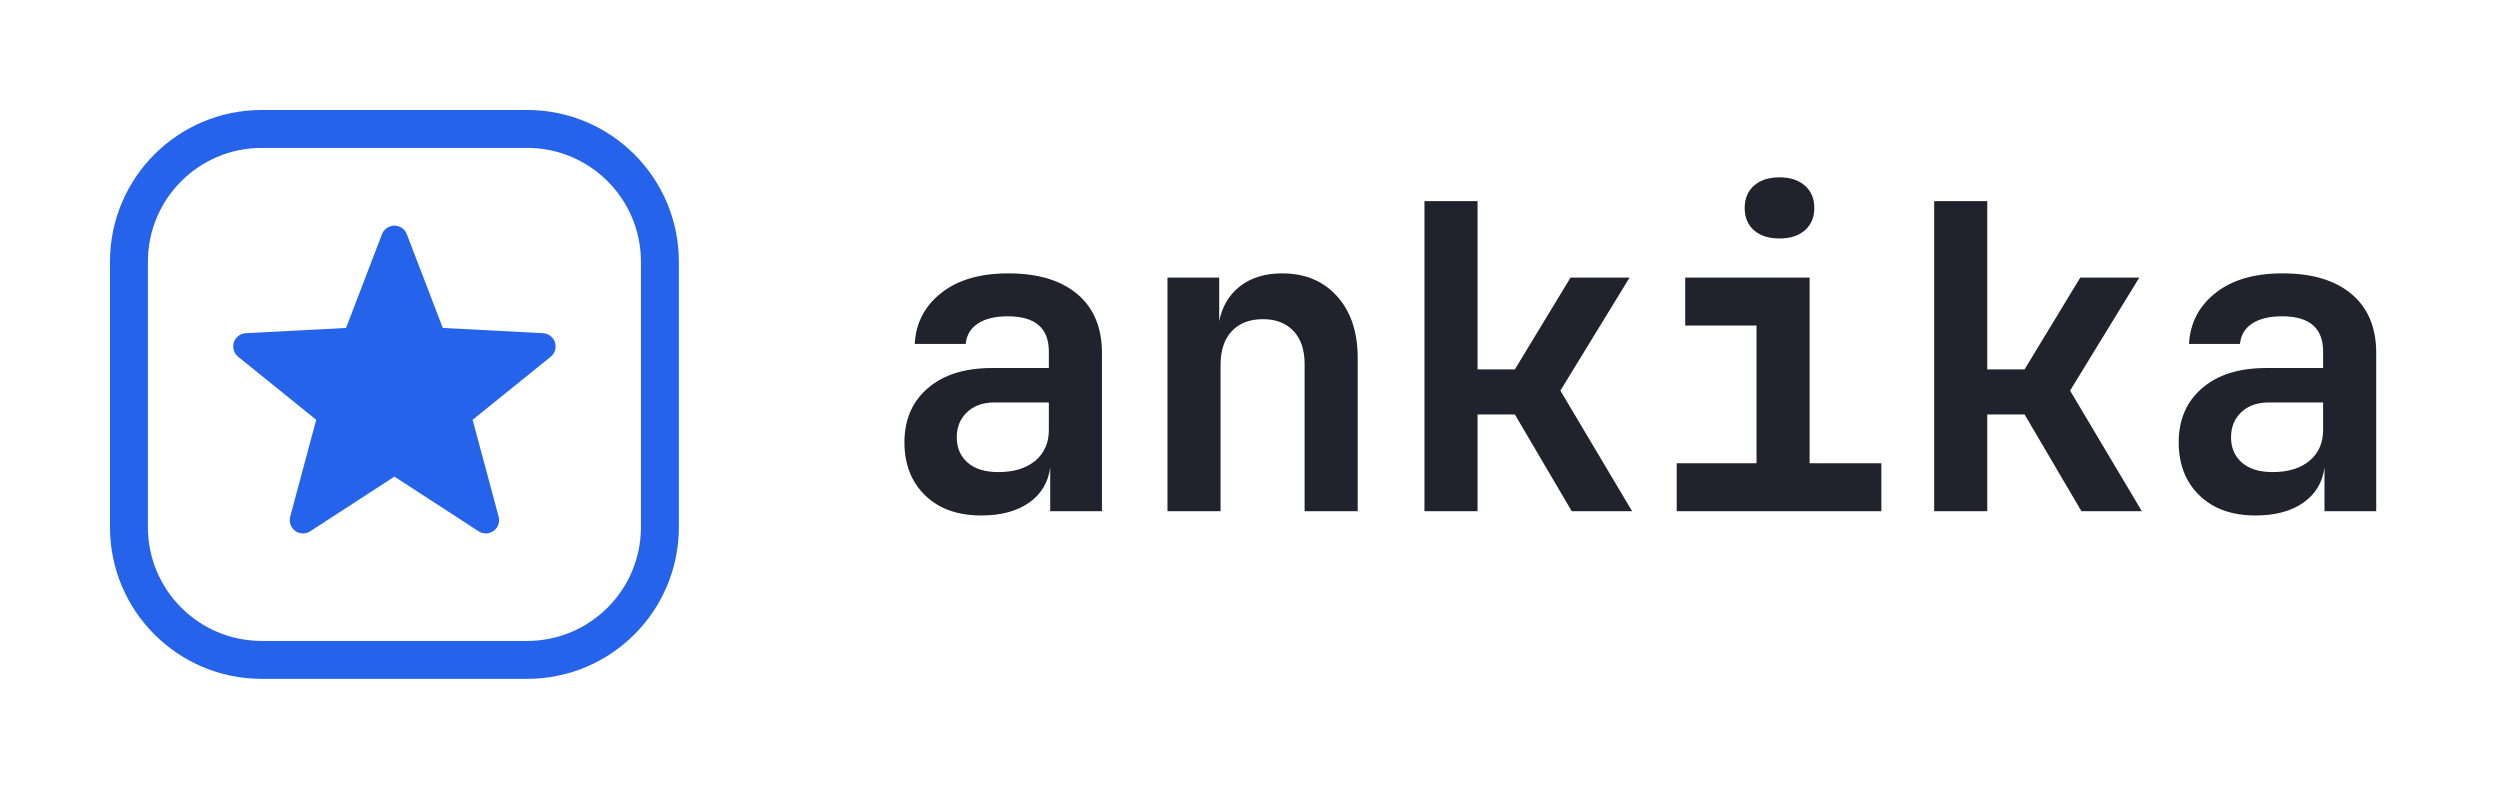
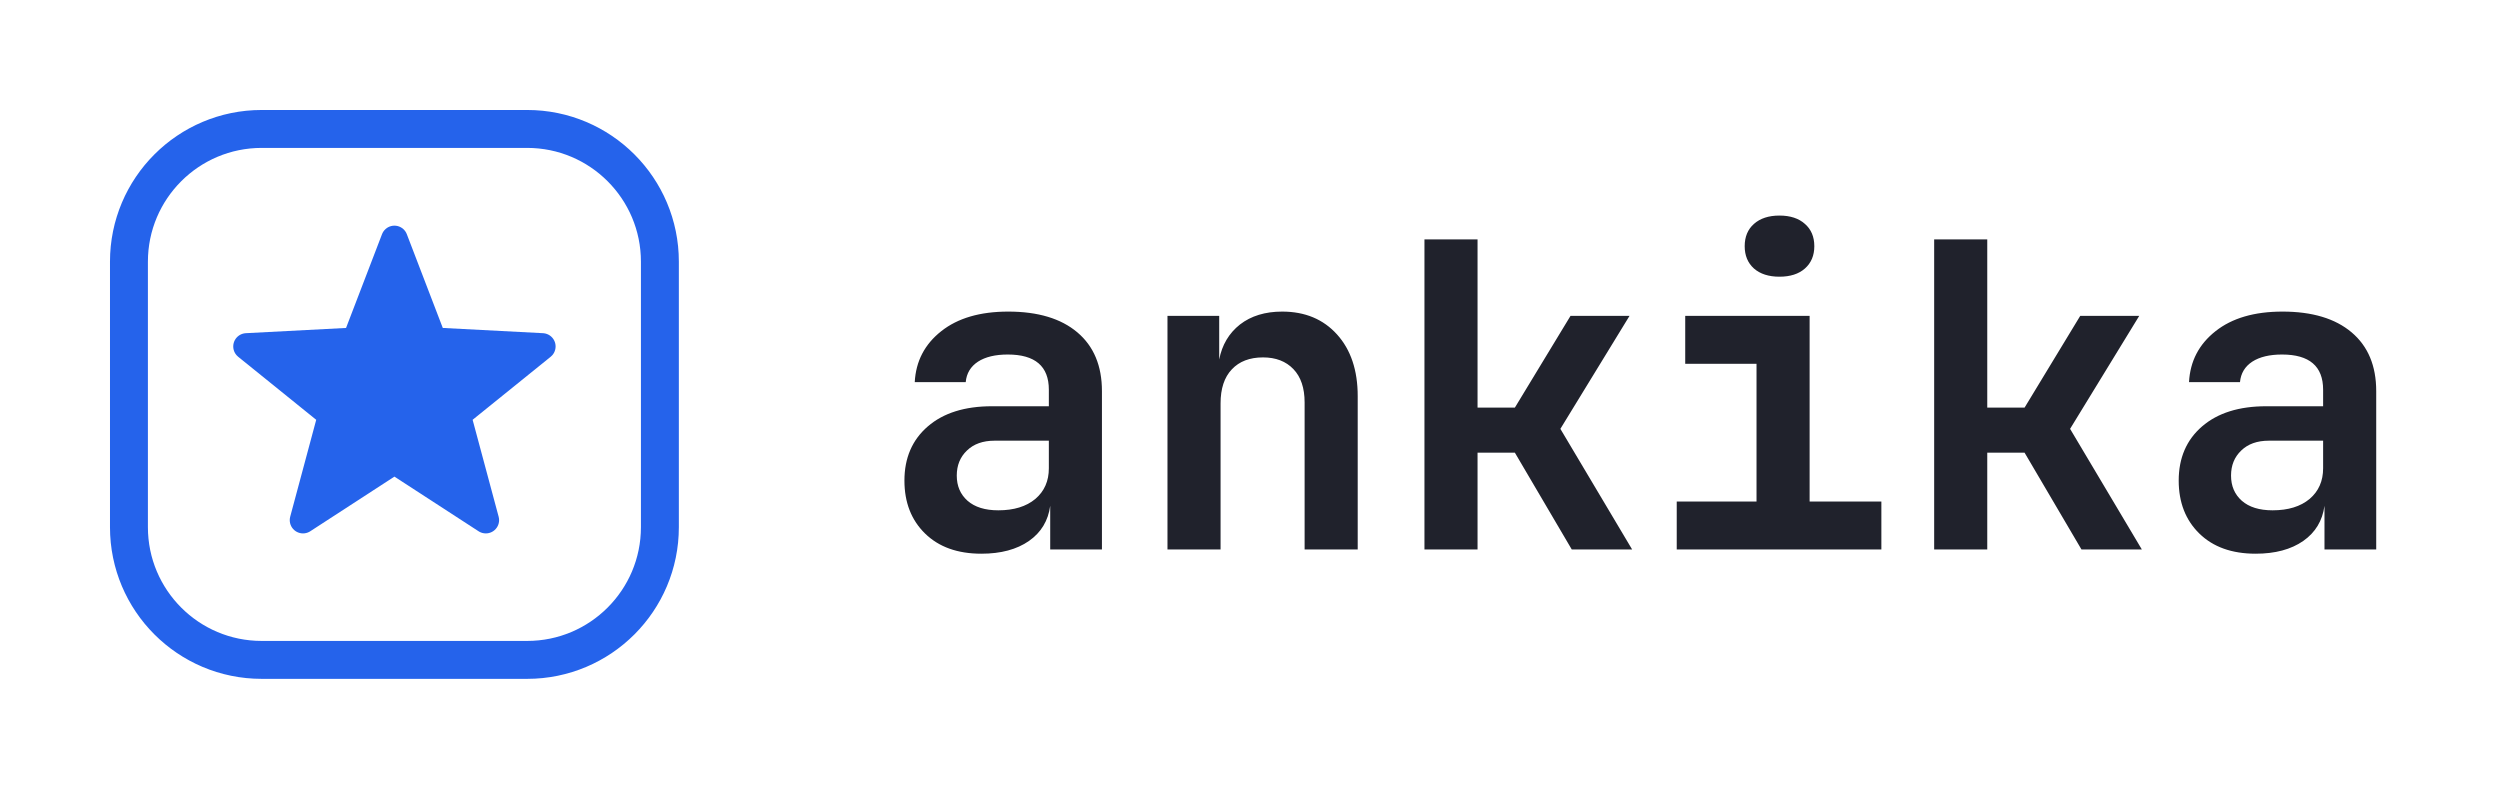
<svg xmlns="http://www.w3.org/2000/svg" width="164.80" height="52.00" viewBox="0 0 164.80 52.00">
  <g transform="translate(6.0 6.0) scale(1.25)" fill="none" stroke="#2563EB">
    <rect x="2" y="2" width="28" height="28" rx="7" stroke-width="2" />
    <polygon transform="translate(0 1.4)" points="16.00,6.40 18.06,11.77 23.80,12.07 19.33,15.68 20.82,21.23 16.00,18.10 11.18,21.23 12.67,15.68 8.20,12.07 13.94,11.77" fill="#2563EB" stroke-width="1.4" stroke-linejoin="round" />
  </g>
-   <path fill="#20222C" d="M64.69 33.98Q62.34 33.98 60.98 32.65Q59.62 31.32 59.62 29.16Q59.62 26.92 61.16 25.59Q62.7 24.26 65.39 24.26H69.14V23.17Q69.14 20.85 66.43 20.85Q65.2 20.85 64.47 21.32Q63.74 21.8 63.66 22.67H60.3Q60.41 20.6 62.05 19.31Q63.68 18.02 66.46 18.02Q69.4 18.02 71.02 19.39Q72.64 20.76 72.64 23.26V33.7H69.23V30.82Q69.03 32.3 67.83 33.14Q66.62 33.98 64.69 33.98ZM65.81 31.12Q67.35 31.12 68.25 30.37Q69.14 29.61 69.14 28.35V26.53H65.56Q64.41 26.53 63.74 27.18Q63.07 27.82 63.07 28.83Q63.07 29.86 63.78 30.49Q64.5 31.12 65.81 31.12ZM76.96 33.7V18.3H80.37V21.18Q80.65 19.73 81.74 18.87Q82.84 18.02 84.52 18.02Q86.78 18.02 88.14 19.53Q89.5 21.04 89.5 23.59V33.7H86V24.01Q86 22.58 85.26 21.81Q84.52 21.04 83.26 21.04Q81.94 21.04 81.2 21.83Q80.46 22.61 80.46 24.07V33.7ZM93.9 33.7V13.26H97.4V24.35H99.86L103.53 18.3H107.42L102.86 25.75L107.59 33.7H103.61L99.86 27.32H97.4V33.7ZM110.53 33.7V30.54H115.79V21.46H111.09V18.3H119.29V30.54H124.02V33.7ZM117.3 15.72Q116.24 15.72 115.62 15.18Q115.01 14.63 115.01 13.71Q115.01 12.78 115.62 12.24Q116.24 11.69 117.3 11.69Q118.37 11.69 118.98 12.24Q119.6 12.78 119.6 13.71Q119.6 14.63 118.98 15.18Q118.37 15.72 117.3 15.72ZM127.5 33.7V13.26H131V24.35H133.46L137.13 18.3H141.02L136.46 25.75L141.19 33.7H137.21L133.46 27.32H131V33.7ZM148.69 33.98Q146.34 33.98 144.98 32.65Q143.62 31.32 143.62 29.16Q143.62 26.92 145.16 25.59Q146.7 24.26 149.39 24.26H153.14V23.17Q153.14 20.85 150.43 20.85Q149.2 20.85 148.47 21.32Q147.74 21.8 147.66 22.67H144.3Q144.41 20.6 146.05 19.31Q147.68 18.02 150.46 18.02Q153.4 18.02 155.02 19.39Q156.64 20.76 156.64 23.26V33.7H153.23V30.82Q153.03 32.3 151.83 33.14Q150.62 33.98 148.69 33.98ZM149.81 31.12Q151.35 31.12 152.25 30.37Q153.14 29.61 153.14 28.35V26.53H149.56Q148.41 26.53 147.74 27.18Q147.07 27.82 147.07 28.83Q147.07 29.86 147.78 30.49Q148.5 31.12 149.81 31.12Z" />
+   <path transform="translate(0 2.52)" fill="#20222C" d="M64.69 33.98Q62.34 33.98 60.98 32.65Q59.62 31.32 59.62 29.16Q59.62 26.92 61.16 25.59Q62.7 24.26 65.39 24.26H69.14V23.17Q69.14 20.85 66.43 20.85Q65.2 20.85 64.47 21.32Q63.74 21.8 63.66 22.67H60.3Q60.41 20.6 62.05 19.31Q63.68 18.02 66.46 18.02Q69.4 18.02 71.02 19.39Q72.64 20.76 72.64 23.26V33.7H69.23V30.82Q69.03 32.3 67.83 33.14Q66.62 33.98 64.69 33.98ZM65.81 31.12Q67.35 31.12 68.25 30.37Q69.14 29.61 69.14 28.35V26.53H65.56Q64.41 26.53 63.74 27.18Q63.07 27.82 63.07 28.83Q63.07 29.86 63.78 30.49Q64.5 31.12 65.81 31.12ZM76.96 33.7V18.3H80.37V21.18Q80.65 19.73 81.74 18.87Q82.84 18.02 84.52 18.02Q86.78 18.02 88.14 19.53Q89.5 21.04 89.5 23.59V33.7H86V24.01Q86 22.58 85.26 21.81Q84.52 21.04 83.26 21.04Q81.94 21.04 81.2 21.83Q80.46 22.61 80.46 24.07V33.7ZM93.9 33.7V13.26H97.4V24.35H99.86L103.53 18.3H107.42L102.86 25.75L107.59 33.7H103.61L99.86 27.32H97.4V33.7ZM110.53 33.7V30.54H115.79V21.46H111.09V18.3H119.29V30.54H124.02V33.7ZM117.3 15.72Q116.24 15.72 115.62 15.18Q115.01 14.63 115.01 13.71Q115.01 12.78 115.62 12.24Q116.24 11.69 117.3 11.69Q118.37 11.69 118.98 12.24Q119.6 12.78 119.6 13.71Q119.6 14.63 118.98 15.18Q118.37 15.72 117.3 15.72ZM127.5 33.7V13.26H131V24.35H133.46L137.13 18.3H141.02L136.46 25.75L141.19 33.7H137.21L133.46 27.32H131V33.7ZM148.69 33.98Q146.34 33.98 144.98 32.65Q143.62 31.32 143.62 29.16Q143.62 26.92 145.16 25.59Q146.7 24.26 149.39 24.26H153.14V23.17Q153.14 20.85 150.43 20.85Q149.2 20.85 148.47 21.32Q147.74 21.8 147.66 22.67H144.3Q144.41 20.6 146.05 19.31Q147.68 18.02 150.46 18.02Q153.4 18.02 155.02 19.39Q156.64 20.76 156.64 23.26V33.7H153.23V30.82Q153.03 32.3 151.83 33.14Q150.62 33.98 148.69 33.98ZM149.81 31.12Q151.35 31.12 152.25 30.37Q153.14 29.61 153.14 28.35V26.53H149.56Q148.41 26.53 147.74 27.18Q147.07 27.82 147.07 28.83Q147.07 29.86 147.78 30.49Q148.5 31.12 149.81 31.12Z" />
</svg>
